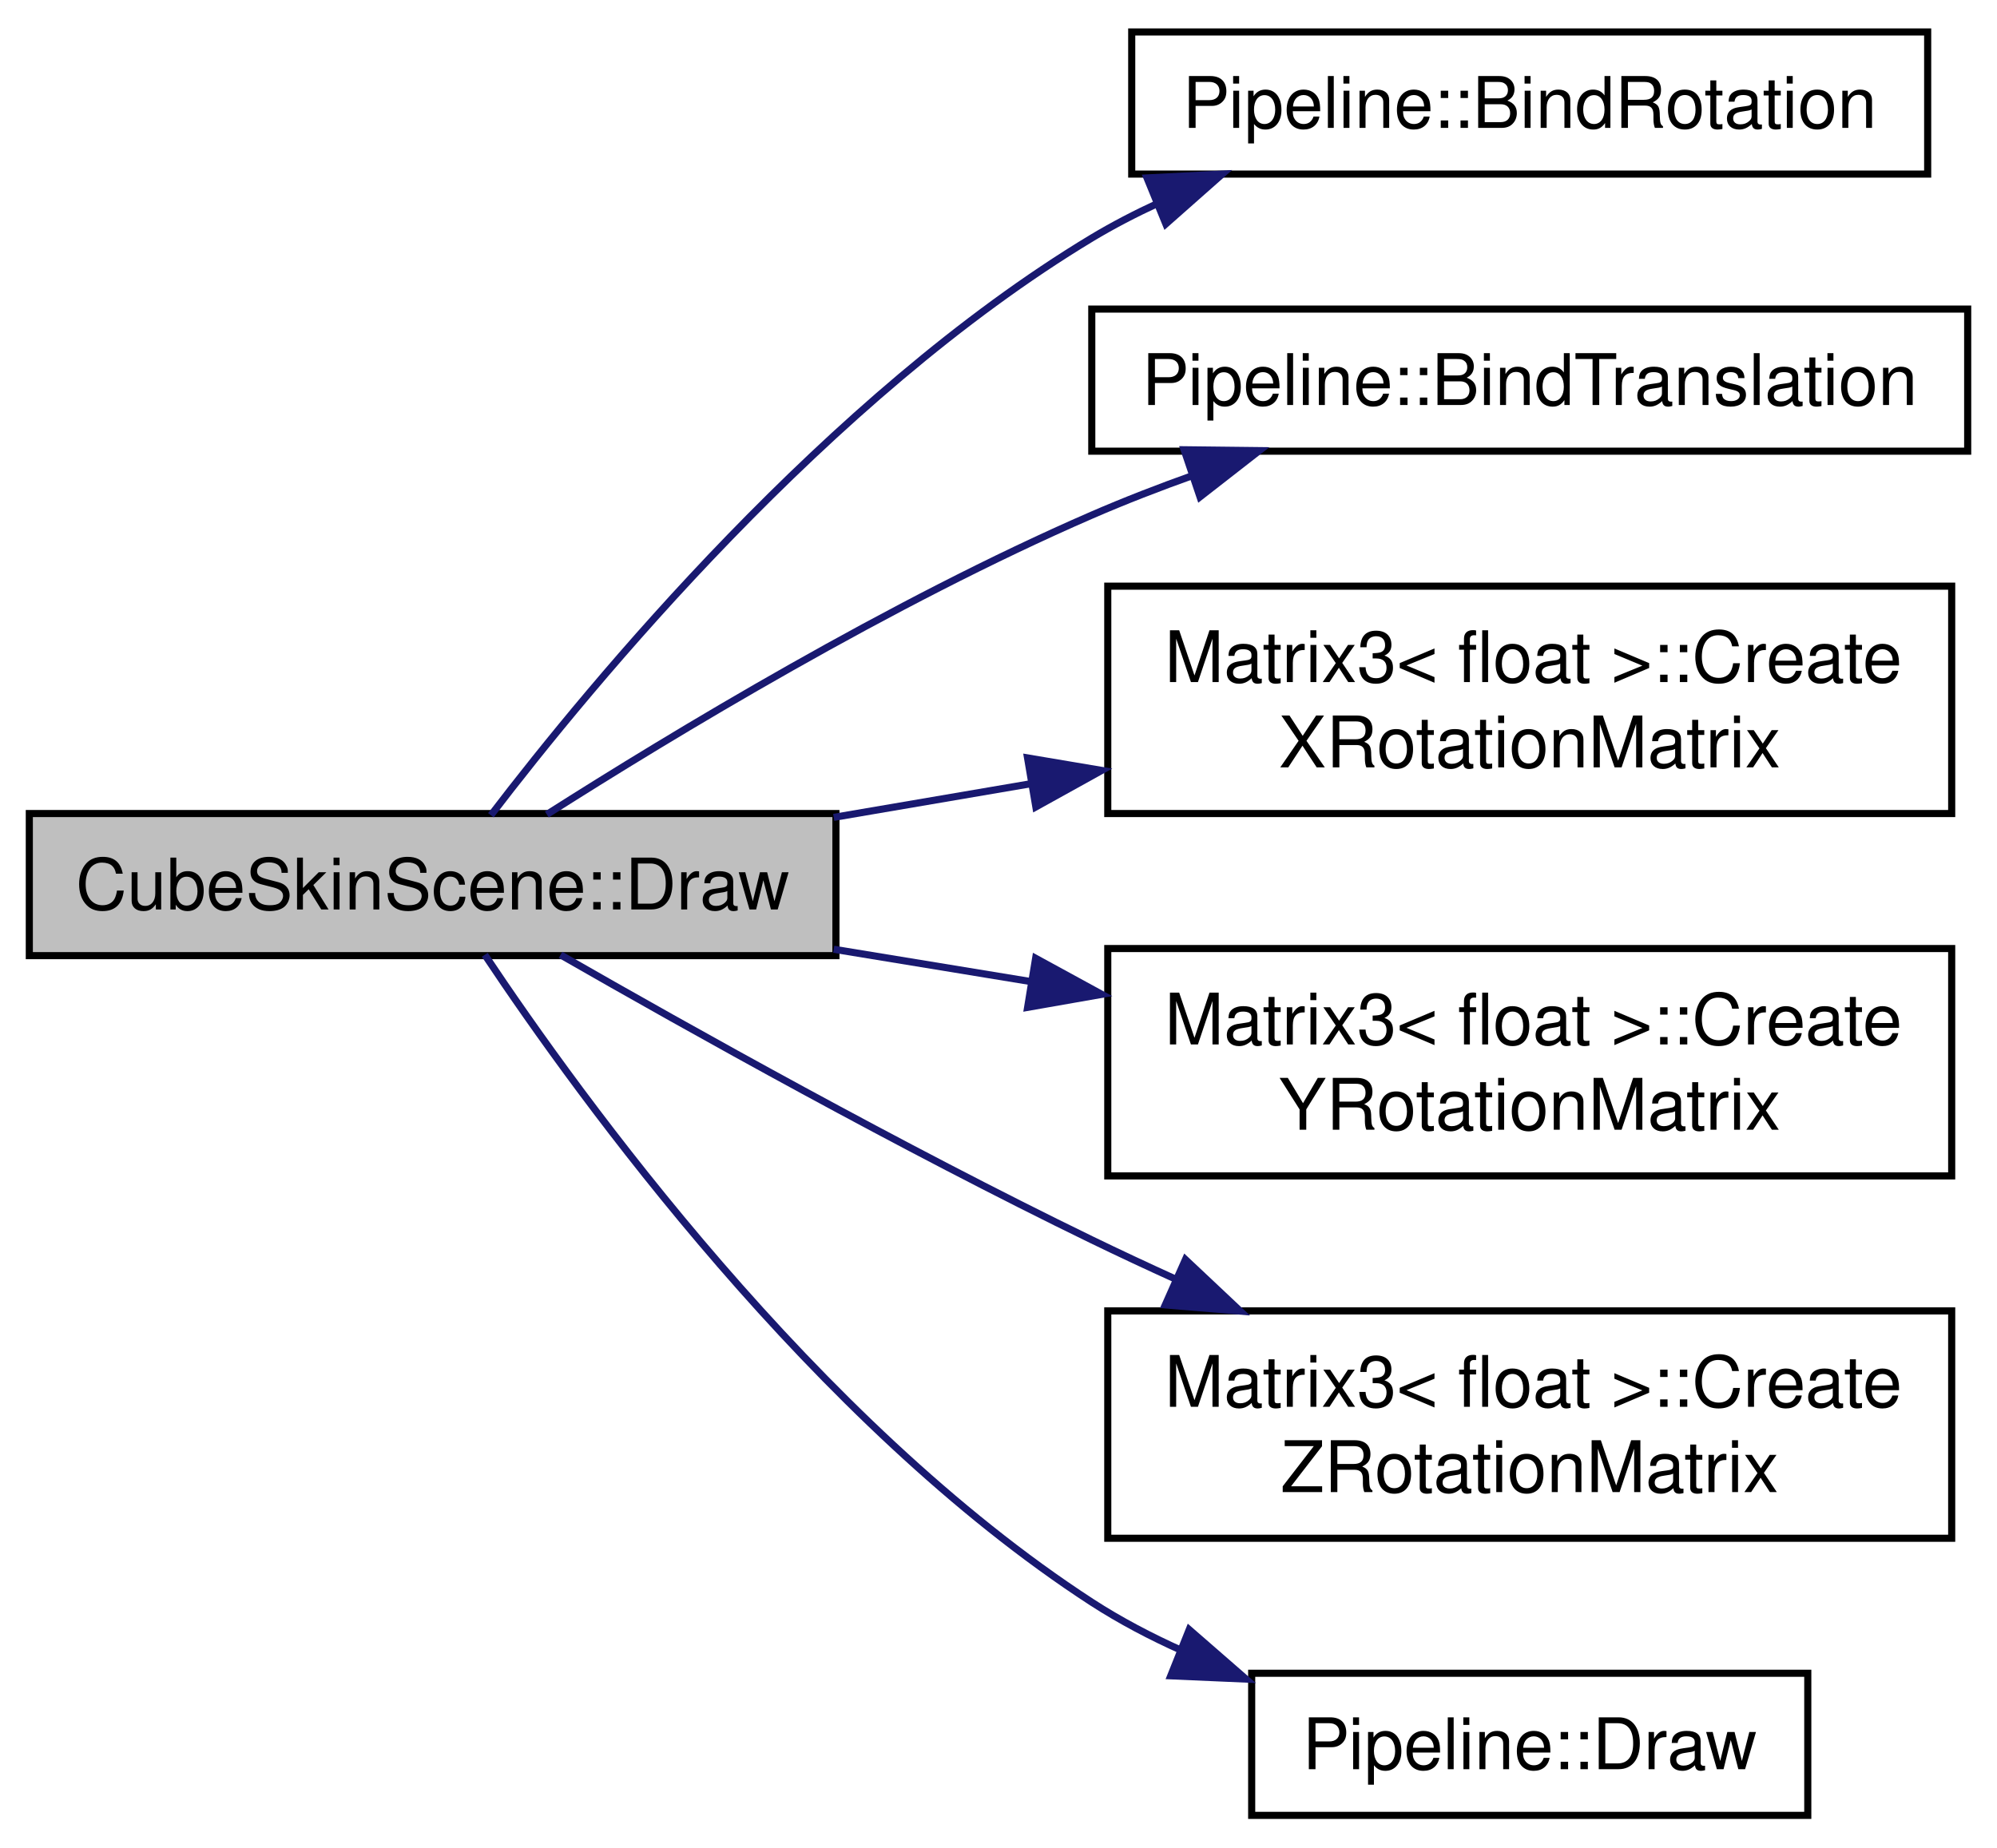
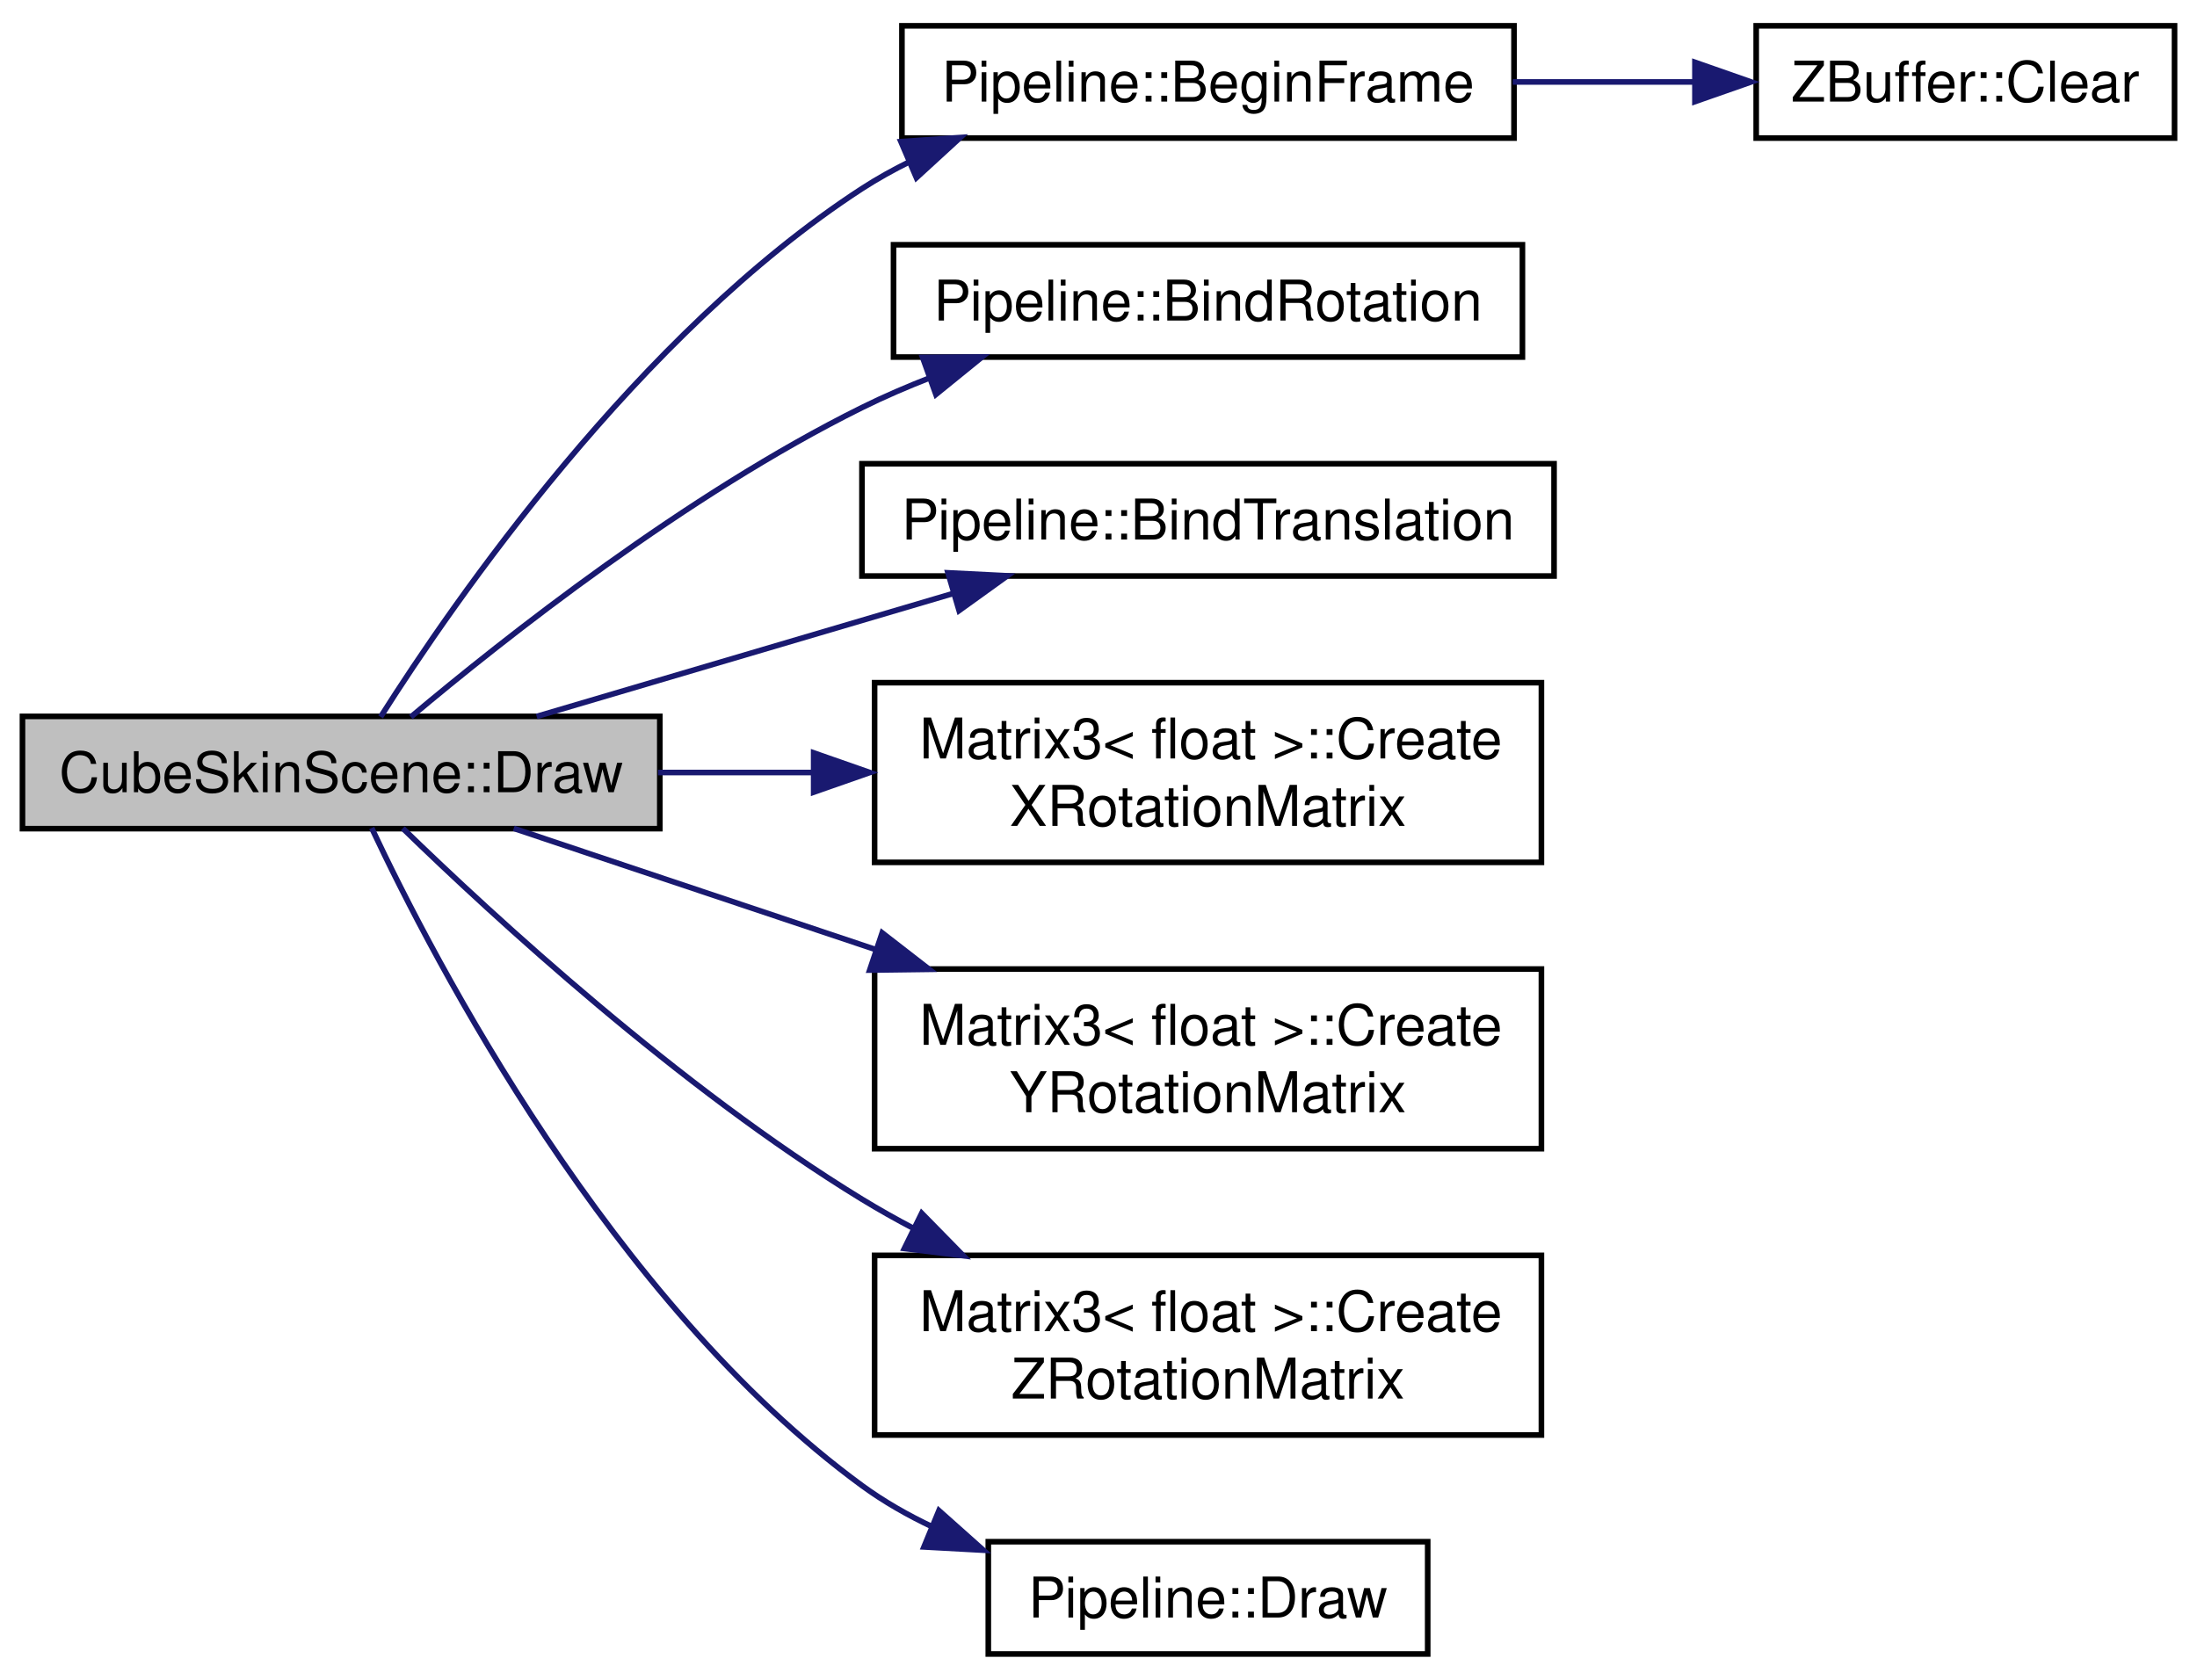
- <svg xmlns="http://www.w3.org/2000/svg" xmlns:xlink="http://www.w3.org/1999/xlink" width="281pt" height="260pt" viewBox="0.00 0.00 280.75 260.00">
-   <g id="graph0" class="graph" transform="scale(1 1) rotate(0) translate(4 256)">
+ <svg xmlns="http://www.w3.org/2000/svg" xmlns:xlink="http://www.w3.org/1999/xlink" width="391pt" height="299pt" viewBox="0.00 0.00 391.25 299.00">
+   <g id="graph0" class="graph" transform="scale(1 1) rotate(0) translate(4 295)">
    <g id="node1" class="node">
      <g id="a_node1">
        <a xlink:title=" ">
-           <polygon fill="#bfbfbf" stroke="black" points="0,-121.5 0,-141.5 113.5,-141.5 113.5,-121.5 0,-121.5" />
-           <text text-anchor="middle" x="56.75" y="-128" font-family="Helvetica,sans-Serif" font-size="10.00">CubeSkinScene::Draw</text>
+           <polygon fill="#bfbfbf" stroke="black" points="0,-147.5 0,-167.5 113.5,-167.5 113.5,-147.5 0,-147.5" />
+           <text text-anchor="middle" x="56.75" y="-154" font-family="Helvetica,sans-Serif" font-size="10.00">CubeSkinScene::Draw</text>
        </a>
      </g>
    </g>
    <g id="node2" class="node">
      <g id="a_node2">
+         <a xlink:href="class_pipeline.html#adf2322f3b604145324fe70fd45266b46" target="_top" xlink:title=" ">
+           <polygon fill="none" stroke="black" points="156.62,-270.5 156.62,-290.5 265.62,-290.5 265.62,-270.5 156.62,-270.5" />
+           <text text-anchor="middle" x="211.12" y="-277" font-family="Helvetica,sans-Serif" font-size="10.00">Pipeline::BeginFrame</text>
+         </a>
+       </g>
+     </g>
+     <g id="edge1" class="edge">
+       <path fill="none" stroke="midnightblue" d="M63.78,-167.41C76.83,-188.01 109.72,-235.67 149.5,-261.5 152.23,-263.27 155.14,-264.89 158.15,-266.37" />
+       <polygon fill="midnightblue" stroke="midnightblue" points="156.44,-269.87 167.01,-270.6 159.2,-263.44 156.44,-269.87" />
+     </g>
+     <g id="node4" class="node">
+       <g id="a_node4">
        <a xlink:href="class_pipeline.html#aad524adda7bb538f882dbbf98eb20c1d" target="_top" xlink:title=" ">
          <polygon fill="none" stroke="black" points="155.12,-231.5 155.12,-251.5 267.12,-251.5 267.12,-231.5 155.12,-231.5" />
          <text text-anchor="middle" x="211.12" y="-238" font-family="Helvetica,sans-Serif" font-size="10.00">Pipeline::BindRotation</text>
        </a>
      </g>
    </g>
-     <g id="edge1" class="edge">
-       <path fill="none" stroke="midnightblue" d="M64.95,-141.26C79.1,-159.78 112.42,-200.15 149.5,-222.5 152.48,-224.29 155.64,-225.93 158.89,-227.43" />
-       <polygon fill="midnightblue" stroke="midnightblue" points="157.27,-230.96 167.86,-231.5 159.92,-224.48 157.27,-230.96" />
+     <g id="edge3" class="edge">
+       <path fill="none" stroke="midnightblue" d="M69.16,-167.39C85.81,-181.39 118.19,-206.99 149.5,-222.5 153.45,-224.46 157.64,-226.26 161.9,-227.92" />
+       <polygon fill="midnightblue" stroke="midnightblue" points="160.3,-231.43 170.9,-231.52 162.67,-224.84 160.3,-231.43" />
    </g>
-     <g id="node3" class="node">
-       <g id="a_node3">
+     <g id="node5" class="node">
+       <g id="a_node5">
        <a xlink:href="class_pipeline.html#a8292a77189cee1306958bf86ebee73e5" target="_top" xlink:title=" ">
          <polygon fill="none" stroke="black" points="149.5,-192.5 149.5,-212.5 272.75,-212.5 272.75,-192.5 149.5,-192.5" />
          <text text-anchor="middle" x="211.12" y="-199" font-family="Helvetica,sans-Serif" font-size="10.00">Pipeline::BindTranslation</text>
        </a>
      </g>
    </g>
-     <g id="edge2" class="edge">
-       <path fill="none" stroke="midnightblue" d="M72.82,-141.37C90.59,-152.68 121.29,-171.25 149.5,-183.5 154.13,-185.51 159.03,-187.41 163.97,-189.17" />
-       <polygon fill="midnightblue" stroke="midnightblue" points="162.49,-192.7 173.08,-192.58 164.73,-186.07 162.49,-192.7" />
+     <g id="edge4" class="edge">
+       <path fill="none" stroke="midnightblue" d="M91.57,-167.49C113.46,-173.95 142.21,-182.44 165.91,-189.44" />
+       <polygon fill="midnightblue" stroke="midnightblue" points="164.82,-193.07 175.4,-192.54 166.8,-186.35 164.82,-193.07" />
    </g>
-     <g id="node4" class="node">
-       <g id="a_node4">
+     <g id="node6" class="node">
+       <g id="a_node6">
        <a xlink:href="class_matrix3.html#a3672400f647456083337d53db6478505" target="_top" xlink:title=" ">
          <polygon fill="none" stroke="black" points="151.75,-141.5 151.75,-173.5 270.5,-173.5 270.5,-141.5 151.75,-141.5" />
          <text text-anchor="start" x="159.75" y="-160" font-family="Helvetica,sans-Serif" font-size="10.00">Matrix3&lt; float &gt;::Create</text>
          <text text-anchor="middle" x="211.12" y="-148" font-family="Helvetica,sans-Serif" font-size="10.00">XRotationMatrix</text>
        </a>
      </g>
    </g>
-     <g id="edge3" class="edge">
-       <path fill="none" stroke="midnightblue" d="M113.19,-140.96C122.34,-142.52 131.92,-144.16 141.35,-145.77" />
-       <polygon fill="midnightblue" stroke="midnightblue" points="140.46,-149.33 150.9,-147.57 141.63,-142.43 140.46,-149.33" />
+     <g id="edge5" class="edge">
+       <path fill="none" stroke="midnightblue" d="M113.19,-157.5C122.24,-157.5 131.72,-157.5 141.05,-157.5" />
+       <polygon fill="midnightblue" stroke="midnightblue" points="140.9,-161 150.9,-157.5 140.9,-154 140.9,-161" />
    </g>
-     <g id="node5" class="node">
-       <g id="a_node5">
+     <g id="node7" class="node">
+       <g id="a_node7">
        <a xlink:href="class_matrix3.html#ae2e635e8fc49db308a95dde2a5518bbc" target="_top" xlink:title=" ">
          <polygon fill="none" stroke="black" points="151.75,-90.5 151.75,-122.5 270.5,-122.5 270.5,-90.5 151.75,-90.5" />
          <text text-anchor="start" x="159.75" y="-109" font-family="Helvetica,sans-Serif" font-size="10.00">Matrix3&lt; float &gt;::Create</text>
          <text text-anchor="middle" x="211.12" y="-97" font-family="Helvetica,sans-Serif" font-size="10.00">YRotationMatrix</text>
        </a>
      </g>
    </g>
-     <g id="edge4" class="edge">
-       <path fill="none" stroke="midnightblue" d="M113.19,-122.4C122.24,-120.92 131.72,-119.36 141.05,-117.83" />
-       <polygon fill="midnightblue" stroke="midnightblue" points="141.6,-121.13 150.9,-116.05 140.47,-114.22 141.6,-121.13" />
+     <g id="edge6" class="edge">
+       <path fill="none" stroke="midnightblue" d="M87.49,-147.55C105.88,-141.39 130.12,-133.28 152.18,-125.89" />
+       <polygon fill="midnightblue" stroke="midnightblue" points="153.1,-128.94 161.47,-122.45 150.88,-122.31 153.1,-128.94" />
    </g>
-     <g id="node6" class="node">
-       <g id="a_node6">
+     <g id="node8" class="node">
+       <g id="a_node8">
        <a xlink:href="class_matrix3.html#a7b88435a5d6c183b5b46efa2b6dbcb3a" target="_top" xlink:title=" ">
          <polygon fill="none" stroke="black" points="151.75,-39.5 151.75,-71.5 270.5,-71.5 270.5,-39.5 151.75,-39.5" />
          <text text-anchor="start" x="159.75" y="-58" font-family="Helvetica,sans-Serif" font-size="10.00">Matrix3&lt; float &gt;::Create</text>
          <text text-anchor="middle" x="211.12" y="-46" font-family="Helvetica,sans-Serif" font-size="10.00">ZRotationMatrix</text>
        </a>
      </g>
    </g>
-     <g id="edge5" class="edge">
-       <path fill="none" stroke="midnightblue" d="M74.75,-121.61C92.98,-111.15 122.9,-94.42 149.5,-81.5 153.33,-79.64 157.33,-77.77 161.36,-75.94" />
-       <polygon fill="midnightblue" stroke="midnightblue" points="162.68,-78.73 170.39,-71.47 159.84,-72.34 162.68,-78.73" />
+     <g id="edge7" class="edge">
+       <path fill="none" stroke="midnightblue" d="M67.73,-147.56C83.83,-131.92 117.02,-101.34 149.5,-81.5 152.48,-79.68 155.61,-77.92 158.81,-76.24" />
+       <polygon fill="midnightblue" stroke="midnightblue" points="160.14,-79 167.56,-71.43 157.05,-72.72 160.14,-79" />
    </g>
-     <g id="node7" class="node">
-       <g id="a_node7">
+     <g id="node9" class="node">
+       <g id="a_node9">
        <a xlink:href="class_pipeline.html#a76274774f61e4b5a1c708decf65712b9" target="_top" xlink:title=" ">
          <polygon fill="none" stroke="black" points="172,-0.5 172,-20.5 250.25,-20.5 250.25,-0.5 172,-0.5" />
          <text text-anchor="middle" x="211.12" y="-7" font-family="Helvetica,sans-Serif" font-size="10.00">Pipeline::Draw</text>
        </a>
      </g>
    </g>
-     <g id="edge6" class="edge">
-       <path fill="none" stroke="midnightblue" d="M64.09,-121.62C77.46,-101.56 110.56,-55.79 149.5,-30.5 153.48,-27.92 157.82,-25.64 162.29,-23.64" />
-       <polygon fill="midnightblue" stroke="midnightblue" points="163.21,-26.64 171.2,-19.68 160.61,-20.14 163.21,-26.64" />
+     <g id="edge8" class="edge">
+       <path fill="none" stroke="midnightblue" d="M62.19,-147.62C73.36,-123.86 104.95,-63.12 149.5,-30.5 153.38,-27.66 157.68,-25.21 162.15,-23.1" />
+       <polygon fill="midnightblue" stroke="midnightblue" points="163.21,-26.04 171.12,-18.99 160.54,-19.57 163.21,-26.04" />
+     </g>
+     <g id="node3" class="node">
+       <g id="a_node3">
+         <a xlink:href="class_z_buffer.html#af1a6407078bb83629e3b4dec9f0554cf" target="_top" xlink:title=" ">
+           <polygon fill="none" stroke="black" points="308.75,-270.5 308.75,-290.5 383.25,-290.5 383.25,-270.5 308.75,-270.5" />
+           <text text-anchor="middle" x="346" y="-277" font-family="Helvetica,sans-Serif" font-size="10.00">ZBuffer::Clear</text>
+         </a>
+       </g>
+     </g>
+     <g id="edge2" class="edge">
+       <path fill="none" stroke="midnightblue" d="M265.4,-280.5C276.23,-280.5 287.54,-280.5 298.12,-280.5" />
+       <polygon fill="midnightblue" stroke="midnightblue" points="297.84,-284 307.84,-280.5 297.84,-277 297.84,-284" />
    </g>
  </g>
</svg>
